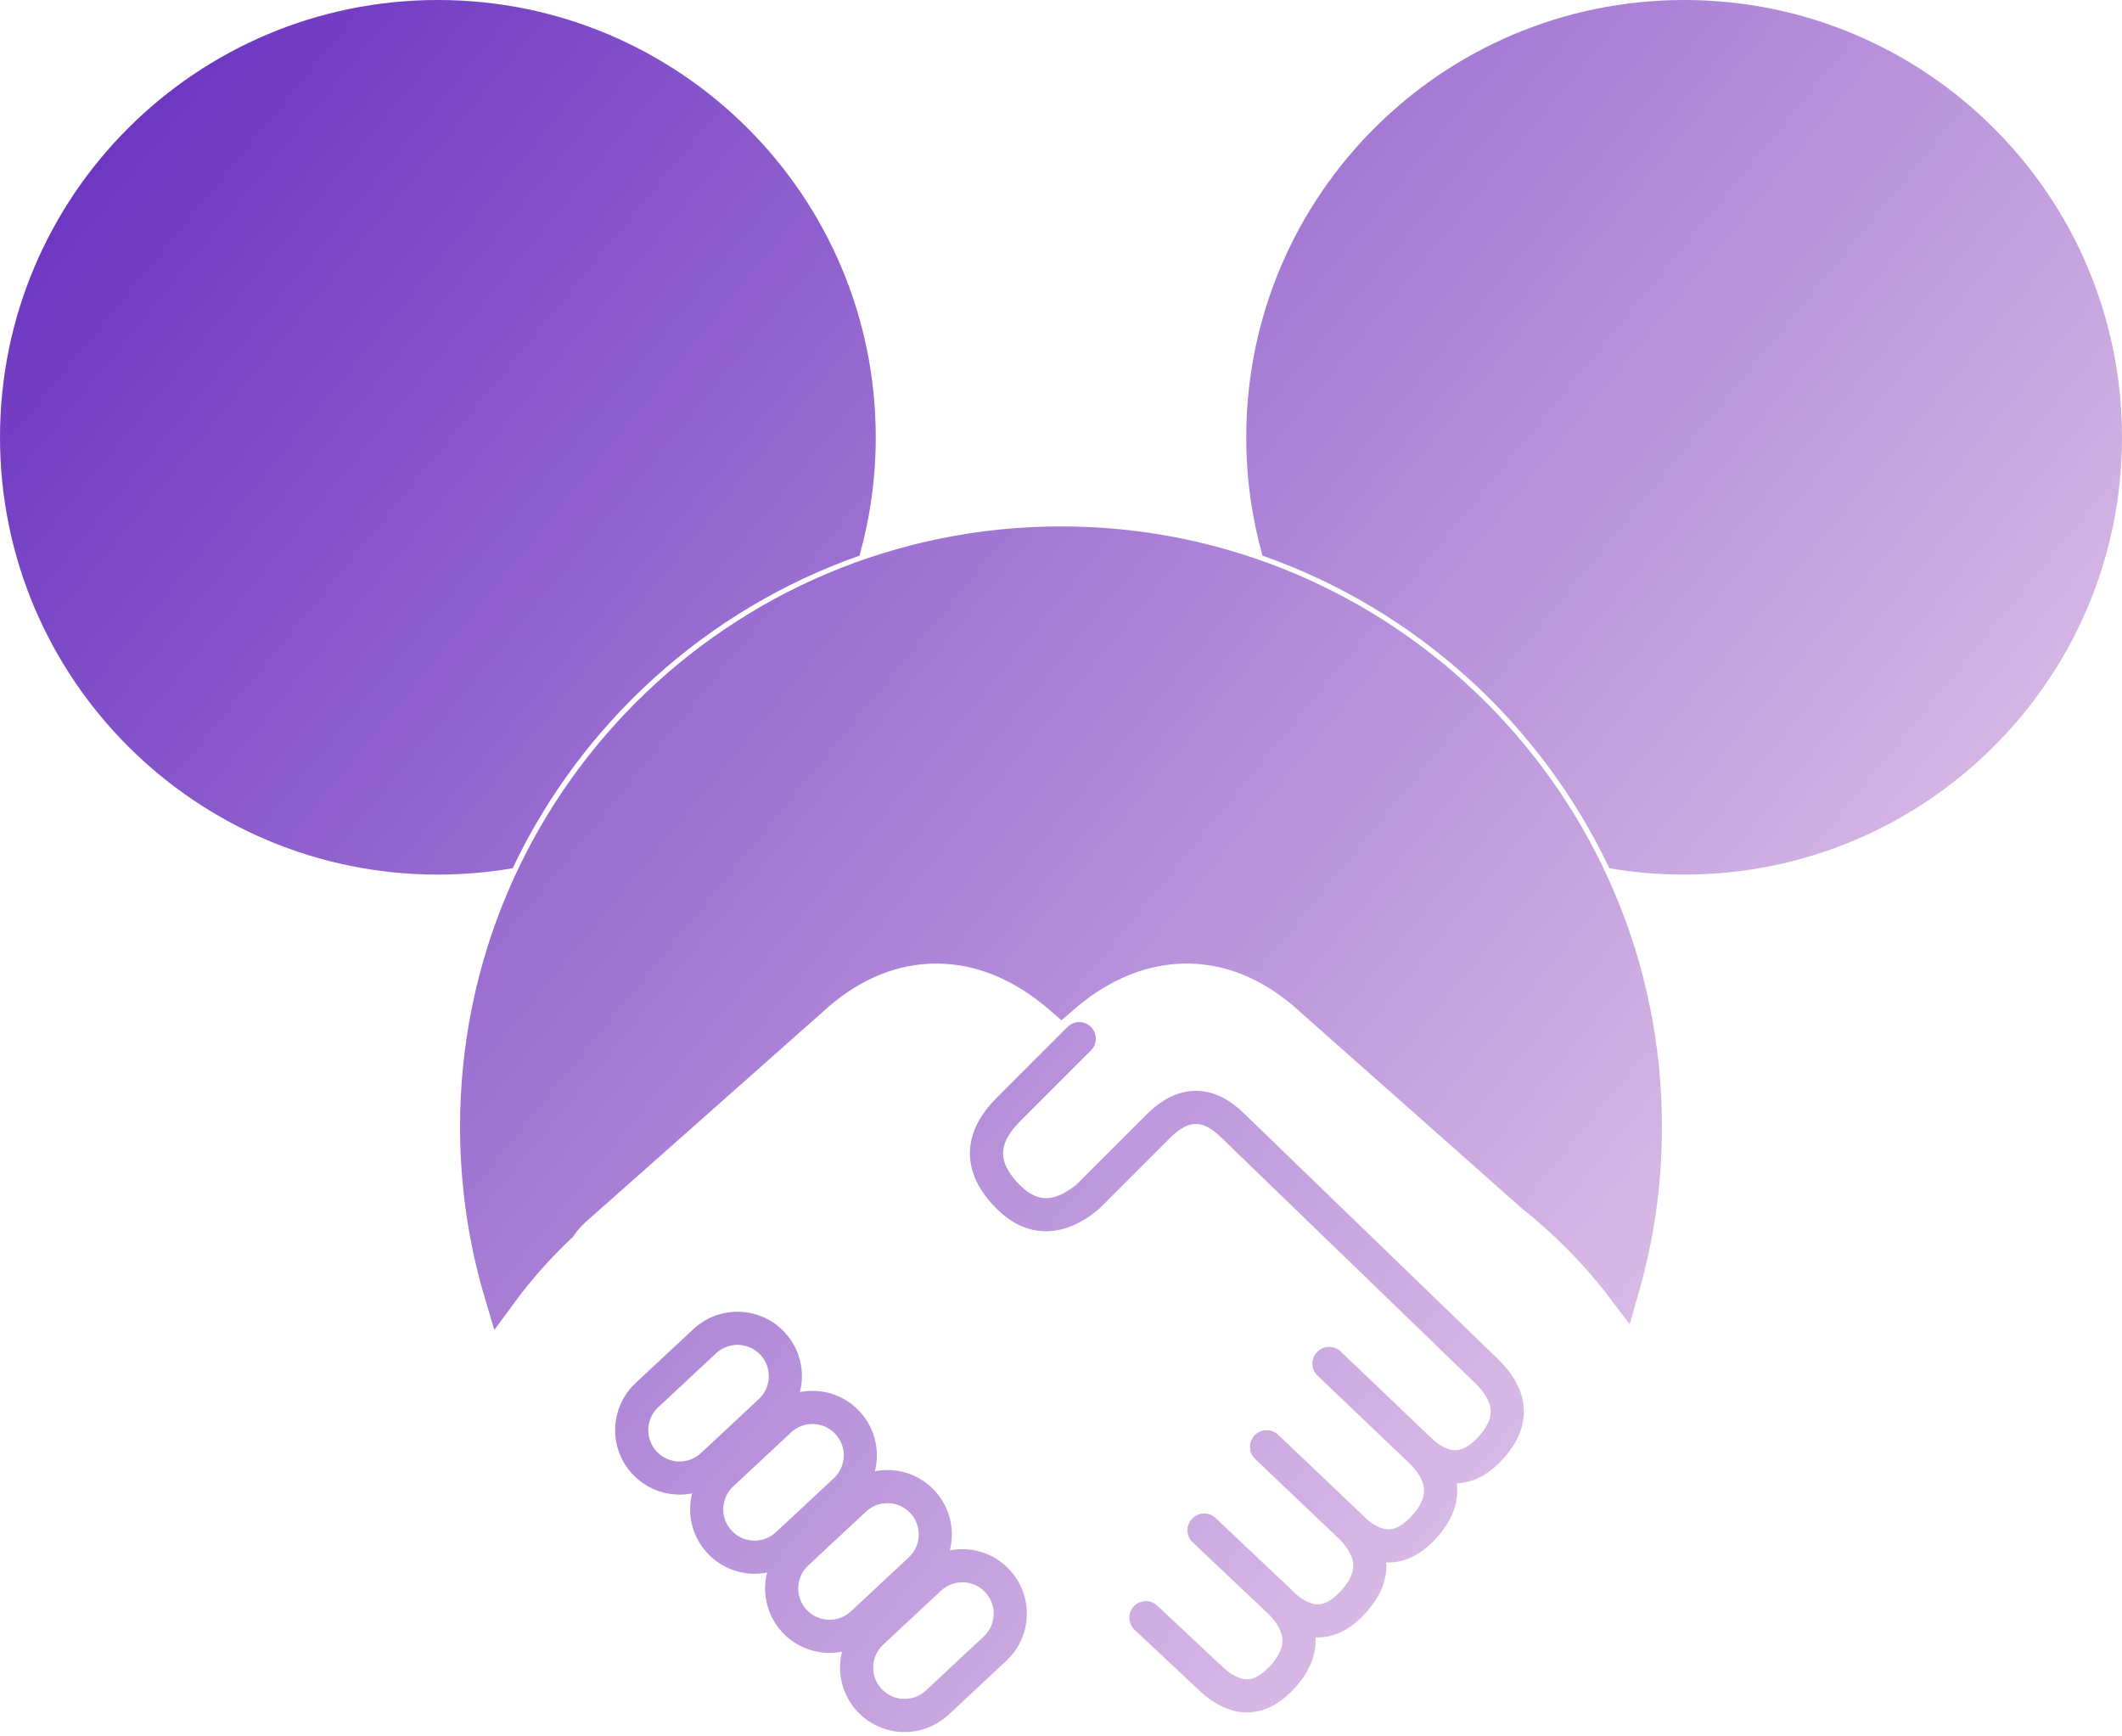
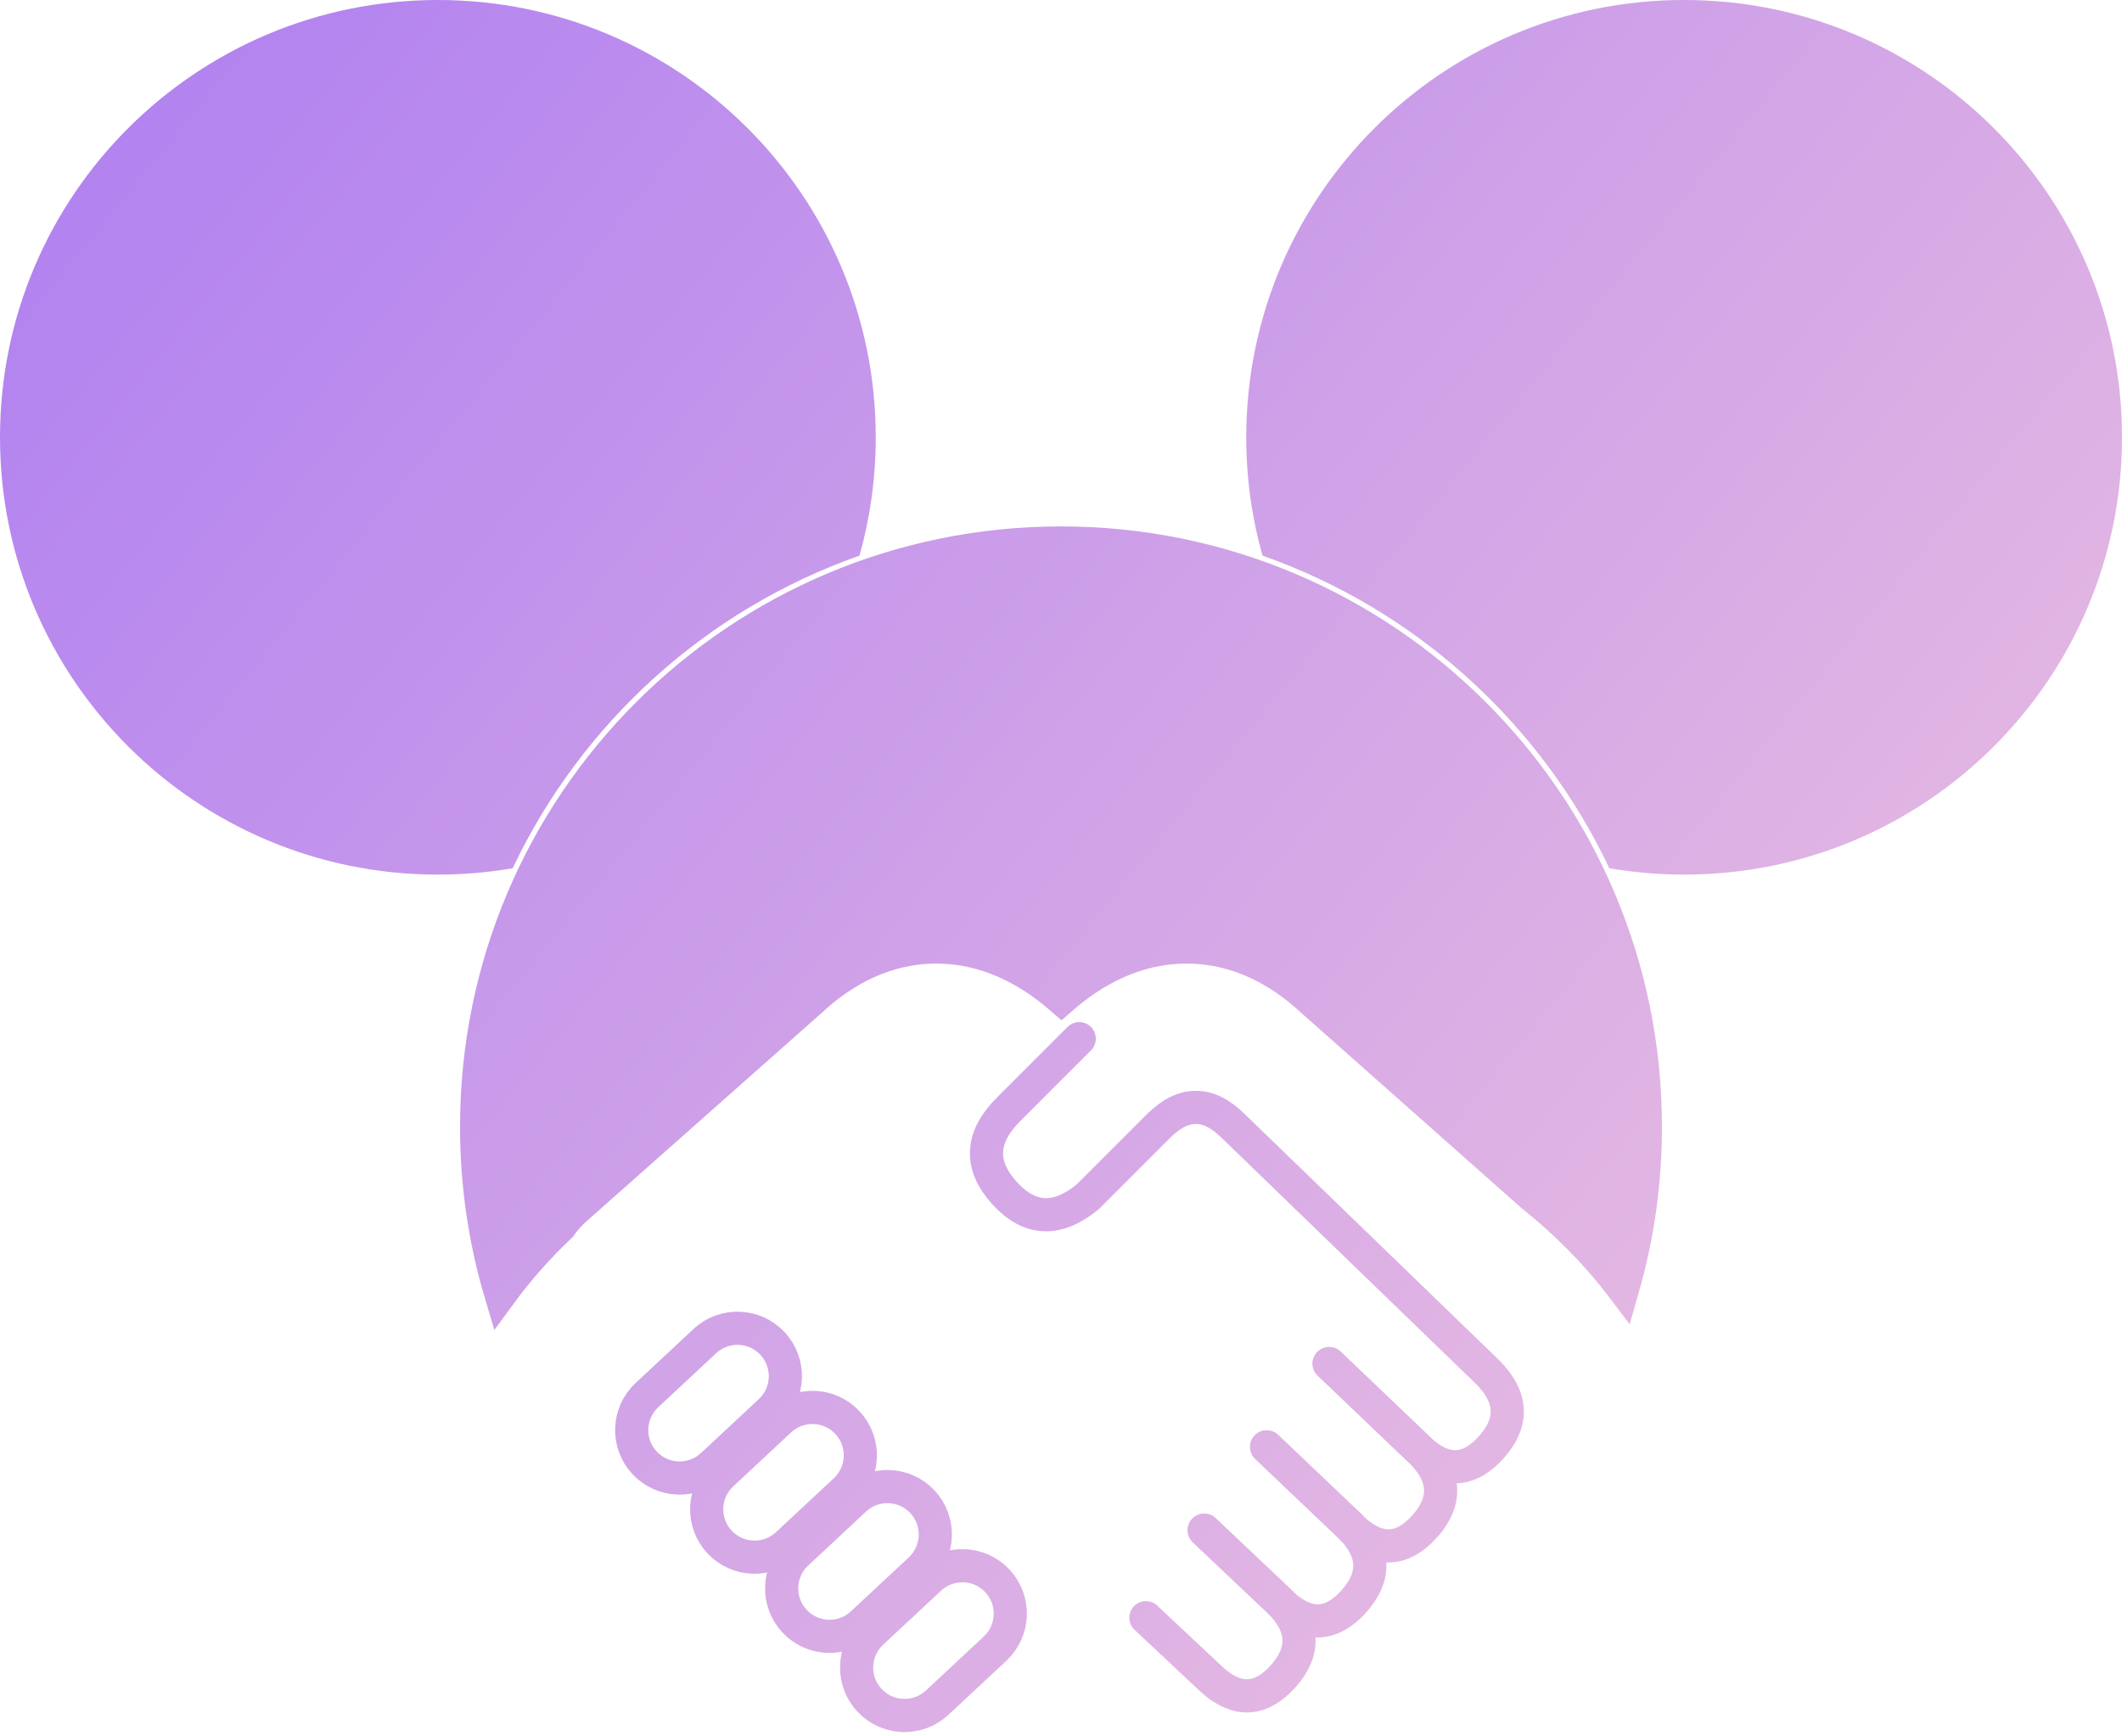
<svg xmlns="http://www.w3.org/2000/svg" preserveAspectRatio="xMidYMid meet" width="512" height="418.648" viewBox="0 0 512 418.648" fill="none">
  <defs>
    <linearGradient id="brand-gradient" x1="0" y1="0" x2="512" y2="418.648" gradientUnits="userSpaceOnUse">
-       <stop offset="0" stop-color="hsl(263 63% 46%)" />
-       <stop offset="1" stop-color="#FCE6F1" />
+       <stop offset="0" stop-color="hsl(265 80% 72%)" />
+       <stop offset="1" stop-color="#F3C8DE" />
    </linearGradient>
  </defs>
  <g id="Icon">
    <g id="Ears">
      <path d="M105.651 0C164 0 211.302 47.234 211.302 105.5C211.302 115.393 209.935 124.968 207.385 134.048C170.444 147.041 140.3 174.428 123.698 209.464C117.834 210.472 111.804 211 105.651 211C47.301 211 0 163.766 0 105.5C0 47.234 47.301 0 105.651 0Z" fill="url(#brand-gradient)" />
      <path d="M406.349 0C464.699 0 512 47.234 512 105.5C512 163.766 464.699 211 406.349 211C400.196 211 394.165 210.472 388.3 209.464C371.699 174.428 341.555 147.041 304.614 134.048C302.064 124.968 300.698 115.393 300.698 105.5C300.698 47.234 348 0 406.349 0Z" fill="url(#brand-gradient)" />
    </g>
    <path id="Head" d="M256 131C333.872 131 397 194.067 397 271.864C397 285.332 395.106 298.358 391.573 310.692C385.417 302.557 378.008 295.032 369.542 288.268L316.382 241.158C308.73 234.104 298.603 228.467 286.301 228.467C274.064 228.467 263.885 234.05 256.107 240.851L255.563 240.379C247.857 233.793 237.867 228.467 225.915 228.467C213.604 228.467 203.472 234.111 195.818 241.173L138.786 291.716C137.397 292.947 136.197 294.311 135.186 295.772C129.822 300.854 125.006 306.28 120.806 312C117.028 299.28 115 285.808 115 271.864C115 194.067 178.128 131 256 131Z" fill="url(#brand-gradient)" stroke="url(#brand-gradient)" stroke-width="8" />
    <g id="Hand R">
      <path id="Vector" d="M260.401 250.582L243.316 267.667C236.616 274.367 236.281 281.067 242.311 287.766C248.341 294.466 255.041 294.801 262.411 288.771L279.496 271.687C285.526 265.657 291.555 265.657 297.585 271.687L358.89 330.981C364.919 337.011 365.254 343.041 359.895 349.071C354.535 355.101 348.84 355.436 342.81 350.076L320.7 328.971" stroke="url(#brand-gradient)" stroke-width="8" stroke-linecap="round" stroke-linejoin="round" />
      <path id="Vector_2" d="M320.7 328.971L342.81 350.076C348.84 356.106 349.175 362.135 343.815 368.165C338.455 374.195 332.76 374.53 326.73 369.17L305.625 349.071" stroke="url(#brand-gradient)" stroke-width="8" stroke-linecap="round" stroke-linejoin="round" />
      <path id="Vector_3" d="M305.625 349.071L325.725 368.166C331.755 374.195 332.09 380.225 326.73 386.255C321.37 392.285 315.675 392.62 309.645 387.26L290.551 369.17" stroke="url(#brand-gradient)" stroke-width="8" stroke-linecap="round" stroke-linejoin="round" />
      <path id="Vector_4" d="M290.551 369.171L308.64 386.255C314.67 392.285 315.005 398.315 309.645 404.345C304.285 410.375 298.591 410.71 292.561 405.35L276.481 390.275" stroke="url(#brand-gradient)" stroke-width="8" stroke-linecap="round" stroke-linejoin="round" />
    </g>
    <g id="Finger L">
      <path id="Vector_5" d="M170.058 323.554L156.093 336.577C151.425 340.93 151.169 348.243 155.522 352.912C159.875 357.58 167.189 357.835 171.857 353.482L185.822 340.459C190.49 336.106 190.745 328.793 186.392 324.125C182.039 319.457 174.726 319.201 170.058 323.554Z" stroke="url(#brand-gradient)" stroke-width="8" />
      <path id="Vector_6" d="M188.147 342.649L174.182 355.672C169.514 360.025 169.259 367.338 173.612 372.006C177.965 376.674 185.278 376.93 189.946 372.577L203.911 359.554C208.58 355.201 208.835 347.888 204.482 343.219C200.129 338.551 192.816 338.296 188.147 342.649Z" stroke="url(#brand-gradient)" stroke-width="8" />
      <path id="Vector_7" d="M206.237 361.744L192.272 374.766C187.604 379.119 187.349 386.433 191.702 391.101C196.055 395.769 203.368 396.024 208.036 391.671L222.001 378.649C226.67 374.295 226.925 366.982 222.572 362.314C218.219 357.646 210.905 357.39 206.237 361.744Z" stroke="url(#brand-gradient)" stroke-width="8" />
      <path id="Vector_8" d="M224.327 380.838L210.362 393.861C205.694 398.214 205.438 405.527 209.791 410.195C214.145 414.864 221.458 415.119 226.126 410.766L240.091 397.743C244.759 393.39 245.015 386.077 240.661 381.409C236.308 376.74 228.995 376.485 224.327 380.838Z" stroke="url(#brand-gradient)" stroke-width="8" />
    </g>
  </g>
</svg>
